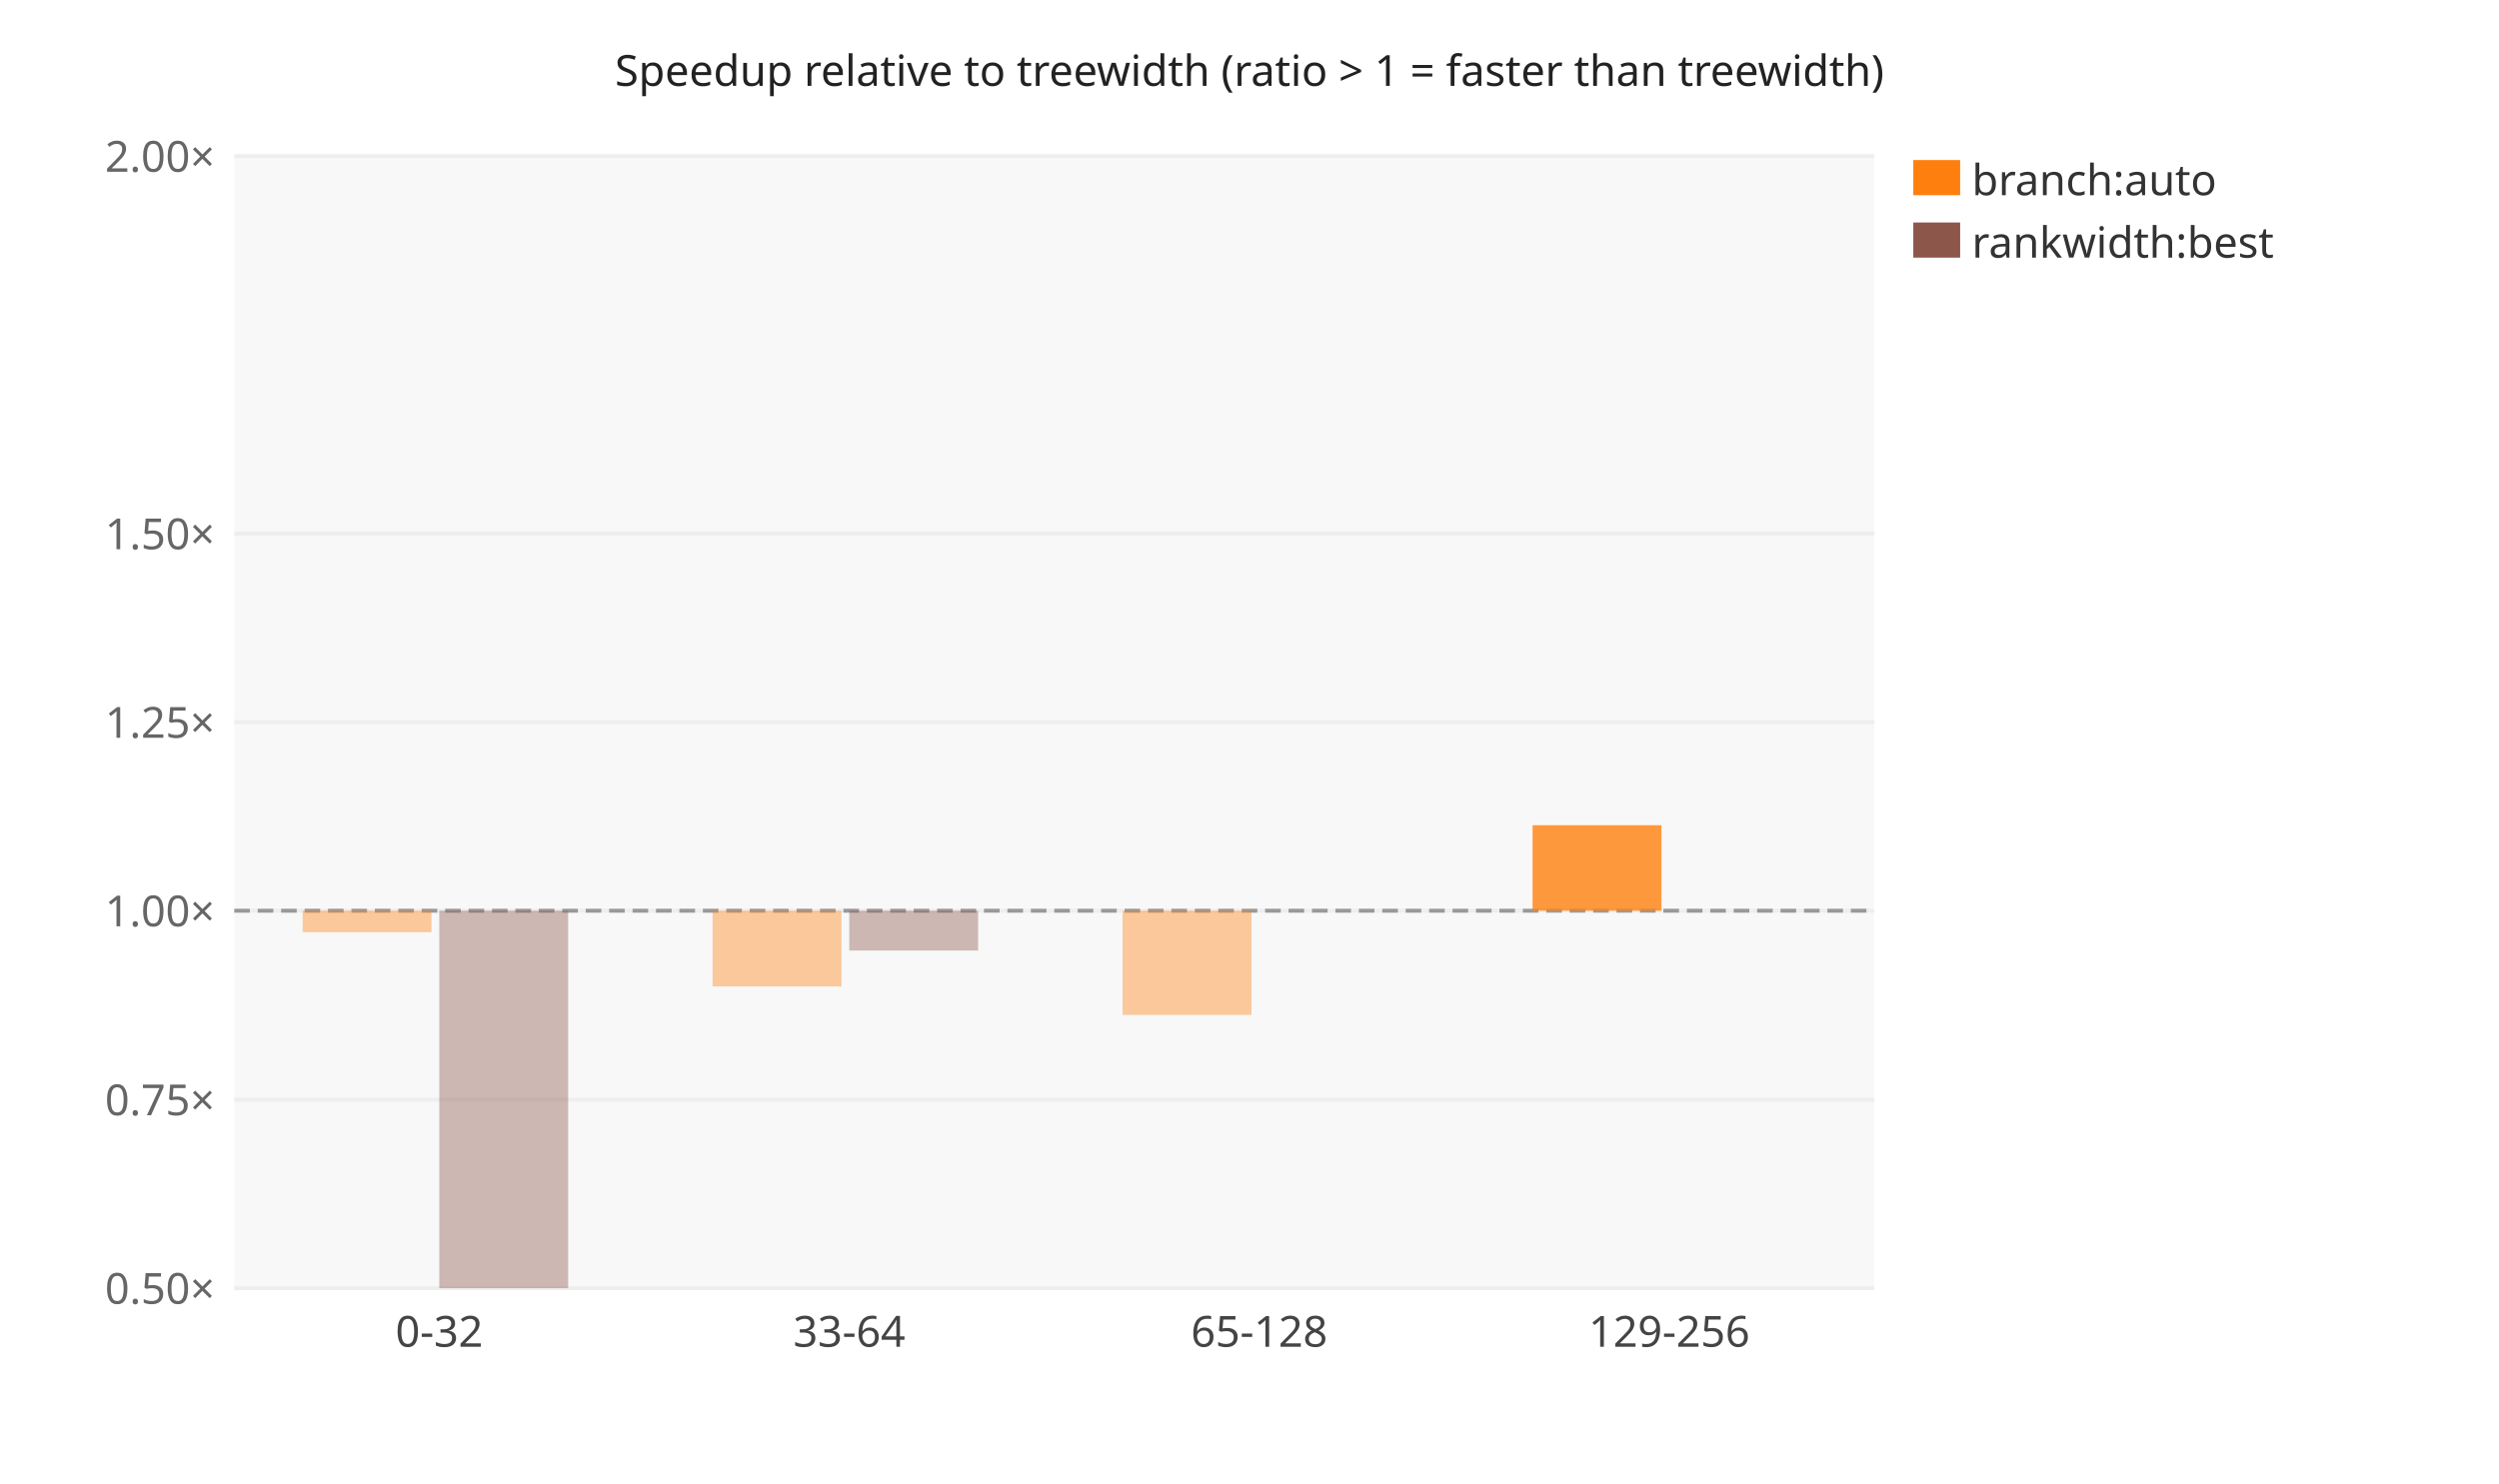
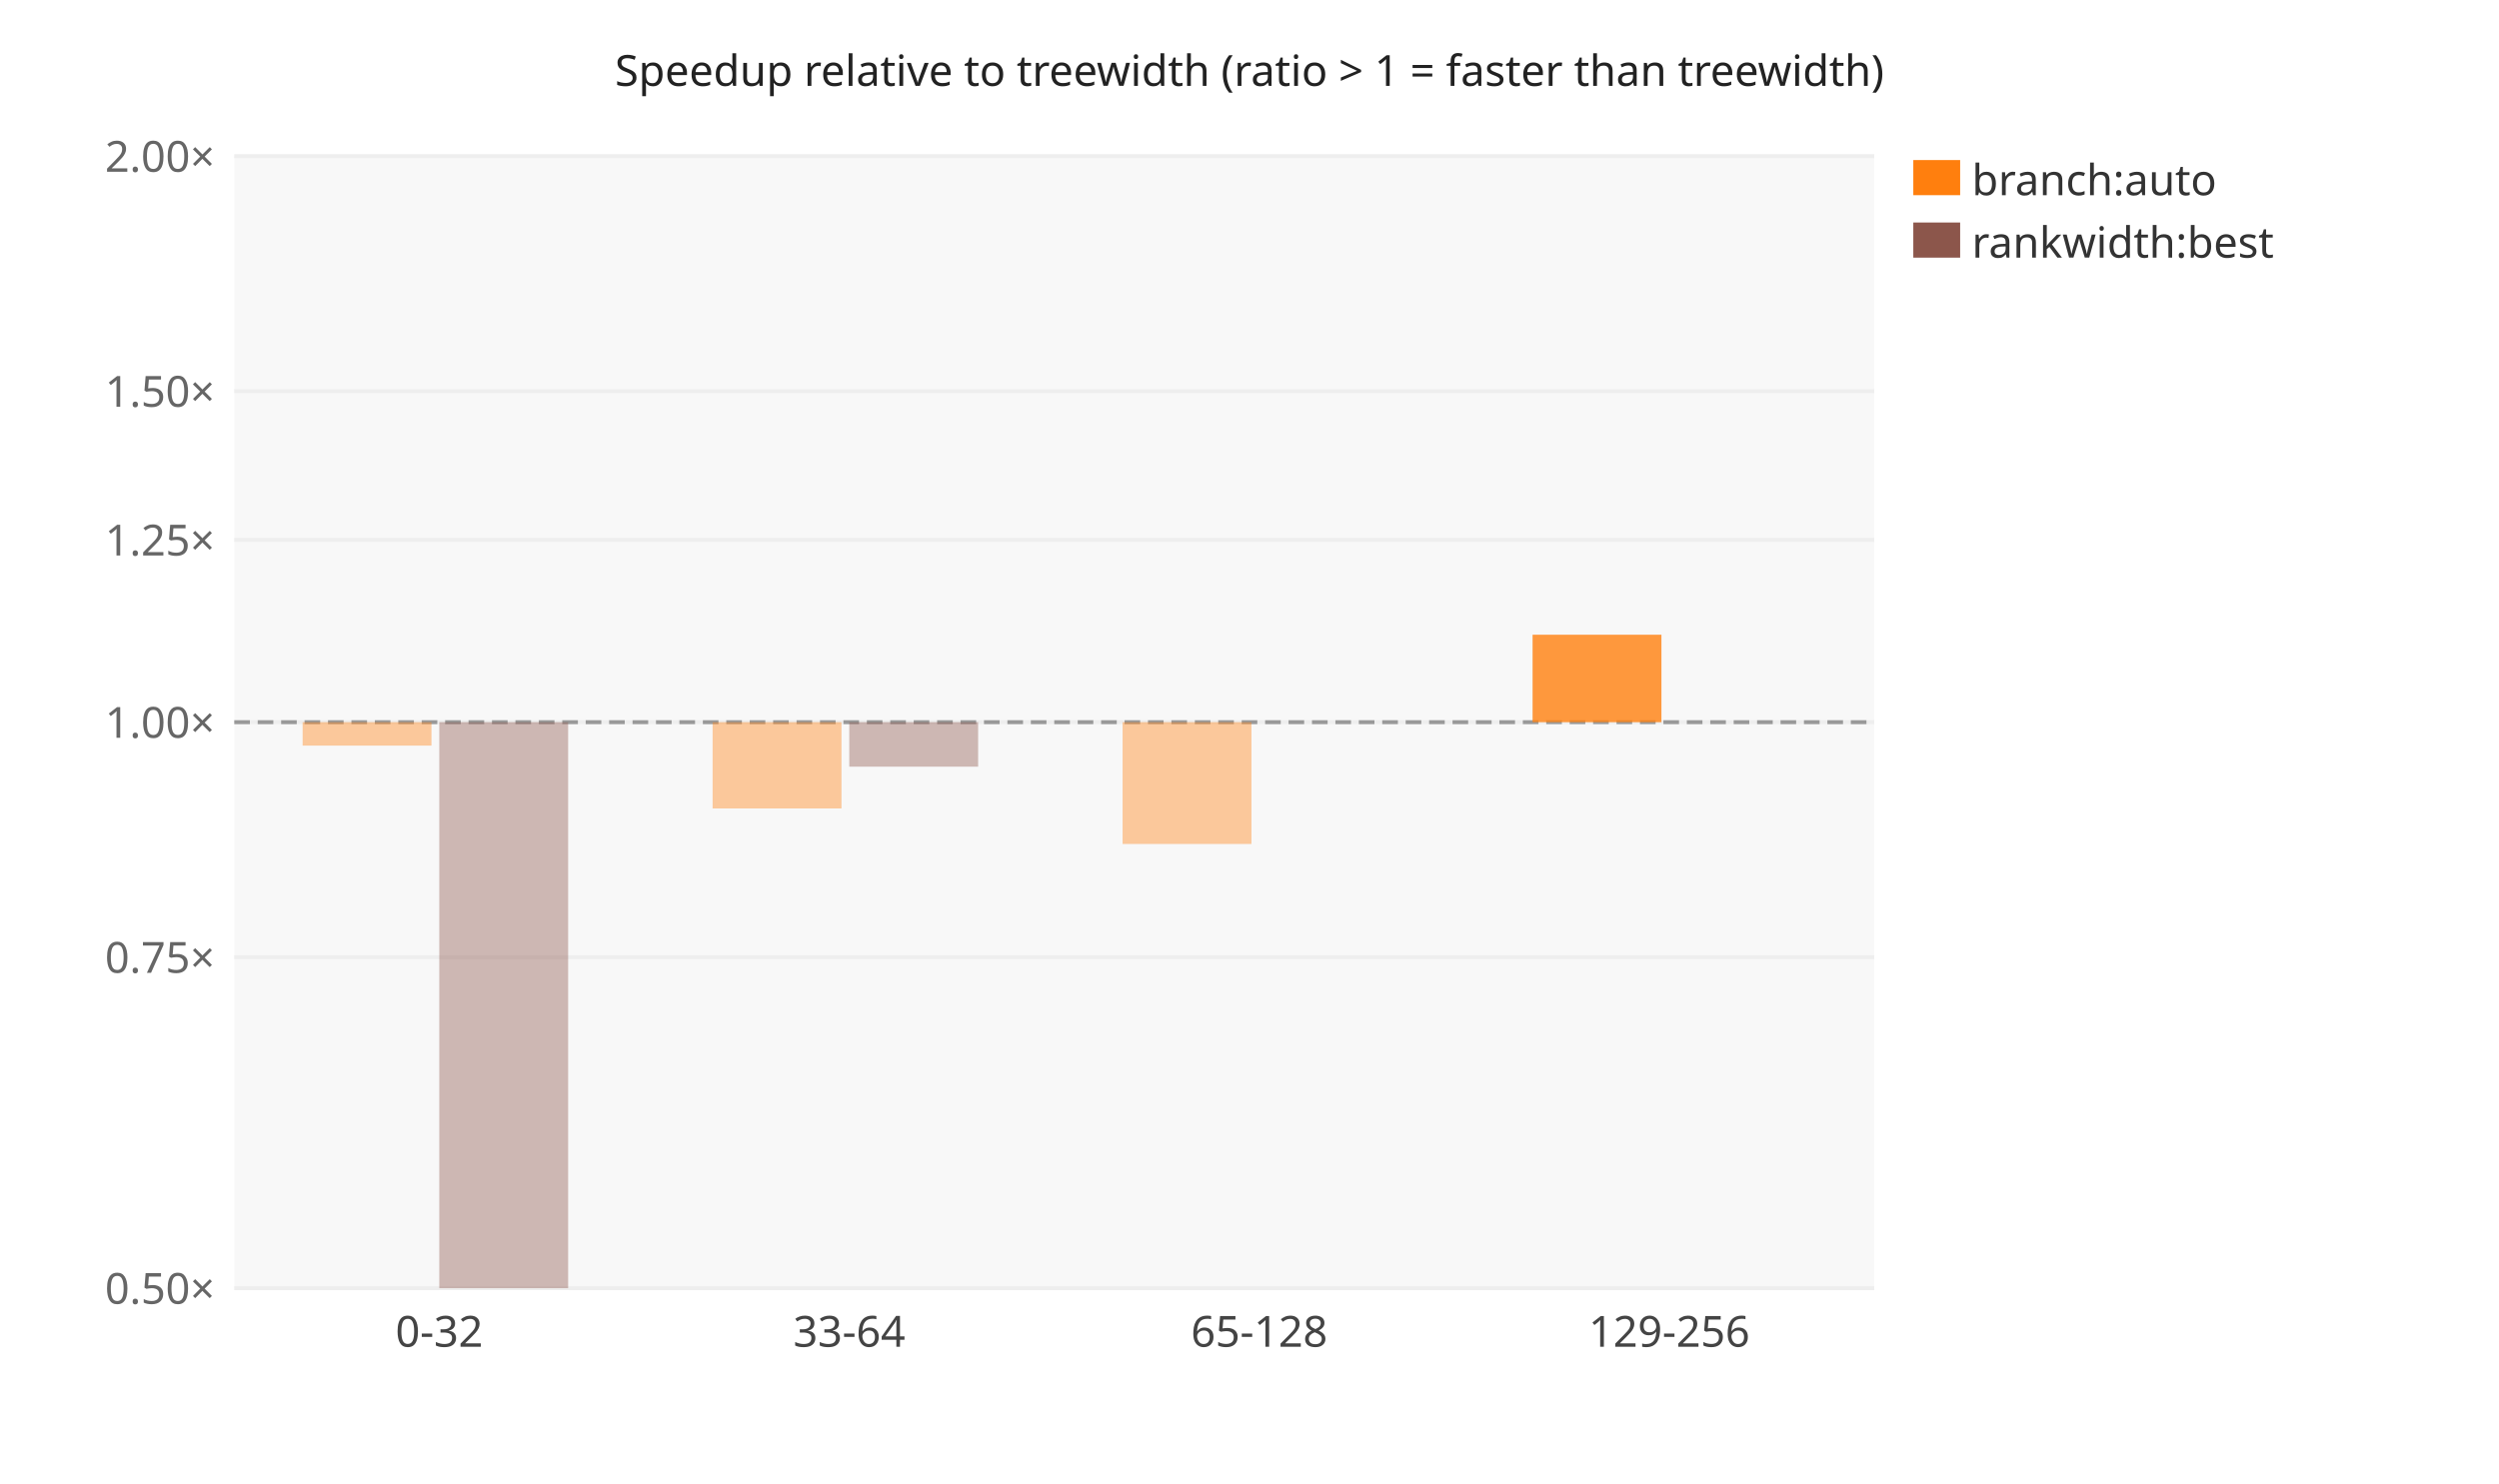
<svg xmlns="http://www.w3.org/2000/svg" width="640" height="380" viewBox="0 0 640 380">
  <style>text{font-family:sans-serif;font-size:11px;}</style>
  <rect x="60.0" y="40.0" width="420.0" height="290.0" fill="#f8f8f8" opacity="1.00" />
  <text x="320.0" y="22.0" text-anchor="middle" fill="#222" font-size="12">Speedup relative to treewidth (ratio &gt; 1 = faster than treewidth)</text>
  <text x="55.0" y="334.0" text-anchor="end" fill="#666" font-size="9">0.50×</text>
  <line x1="60.0" y1="330.0" x2="480.0" y2="330.0" stroke="#eee" stroke-width="1.0" />
-   <text x="55.0" y="285.7" text-anchor="end" fill="#666" font-size="9">0.75×</text>
-   <line x1="60.0" y1="281.7" x2="480.0" y2="281.7" stroke="#eee" stroke-width="1.0" />
-   <text x="55.0" y="237.3" text-anchor="end" fill="#666" font-size="9">1.00×</text>
-   <line x1="60.0" y1="233.3" x2="480.0" y2="233.3" stroke="#eee" stroke-width="1.0" />
-   <text x="55.0" y="189.0" text-anchor="end" fill="#666" font-size="9">1.25×</text>
+   <text x="55.0" y="249.2" text-anchor="end" fill="#666" font-size="9">0.75×</text>
+   <line x1="60.0" y1="245.2" x2="480.0" y2="245.2" stroke="#eee" stroke-width="1.0" />
+   <text x="55.0" y="189.0" text-anchor="end" fill="#666" font-size="9">1.00×</text>
  <line x1="60.0" y1="185.0" x2="480.0" y2="185.0" stroke="#eee" stroke-width="1.0" />
-   <text x="55.0" y="140.7" text-anchor="end" fill="#666" font-size="9">1.50×</text>
-   <line x1="60.0" y1="136.7" x2="480.0" y2="136.7" stroke="#eee" stroke-width="1.0" />
+   <text x="55.0" y="142.3" text-anchor="end" fill="#666" font-size="9">1.25×</text>
+   <line x1="60.0" y1="138.3" x2="480.0" y2="138.3" stroke="#eee" stroke-width="1.0" />
+   <text x="55.0" y="104.2" text-anchor="end" fill="#666" font-size="9">1.50×</text>
+   <line x1="60.0" y1="100.2" x2="480.0" y2="100.2" stroke="#eee" stroke-width="1.0" />
  <text x="55.0" y="44.0" text-anchor="end" fill="#666" font-size="9">2.00×</text>
  <line x1="60.0" y1="40.0" x2="480.0" y2="40.0" stroke="#eee" stroke-width="1.0" />
-   <line x1="60.0" y1="233.3" x2="480.0" y2="233.3" stroke="#999" stroke-width="1.0" stroke-dasharray="4,2" />
+   <line x1="60.0" y1="185.0" x2="480.0" y2="185.0" stroke="#999" stroke-width="1.0" stroke-dasharray="4,2" />
  <text x="112.5" y="345.0" text-anchor="middle" fill="#444" font-size="10">0-32</text>
-   <rect x="77.5" y="233.3" width="33.0" height="5.5" fill="#ff7f0e" opacity="0.40" />
-   <rect x="112.5" y="233.3" width="33.0" height="96.7" fill="#8c564b" opacity="0.40" />
+   <rect x="77.5" y="185.0" width="33.0" height="6.0" fill="#ff7f0e" opacity="0.40" />
+   <rect x="112.5" y="185.0" width="33.0" height="145.0" fill="#8c564b" opacity="0.40" />
  <text x="217.5" y="345.0" text-anchor="middle" fill="#444" font-size="10">33-64</text>
-   <rect x="182.5" y="233.3" width="33.0" height="19.4" fill="#ff7f0e" opacity="0.40" />
-   <rect x="217.5" y="233.3" width="33.0" height="10.2" fill="#8c564b" opacity="0.40" />
+   <rect x="182.5" y="185.0" width="33.0" height="22.1" fill="#ff7f0e" opacity="0.40" />
+   <rect x="217.5" y="185.0" width="33.0" height="11.4" fill="#8c564b" opacity="0.40" />
  <text x="322.5" y="345.0" text-anchor="middle" fill="#444" font-size="10">65-128</text>
-   <rect x="287.5" y="233.3" width="33.0" height="26.7" fill="#ff7f0e" opacity="0.40" />
+   <rect x="287.5" y="185.0" width="33.0" height="31.2" fill="#ff7f0e" opacity="0.40" />
  <text x="427.5" y="345.0" text-anchor="middle" fill="#444" font-size="10">129-256</text>
-   <rect x="392.5" y="211.4" width="33.0" height="21.9" fill="#ff7f0e" opacity="0.80" />
+   <rect x="392.5" y="162.6" width="33.0" height="22.4" fill="#ff7f0e" opacity="0.80" />
  <rect x="490.0" y="41.0" width="12.0" height="9.0" fill="#ff7f0e" opacity="1.00" />
  <text x="505.0" y="50.0" text-anchor="start" fill="#333" font-size="10">branch:auto</text>
  <rect x="490.0" y="57.0" width="12.0" height="9.0" fill="#8c564b" opacity="1.00" />
  <text x="505.0" y="66.0" text-anchor="start" fill="#333" font-size="10">rankwidth:best</text>
</svg>
